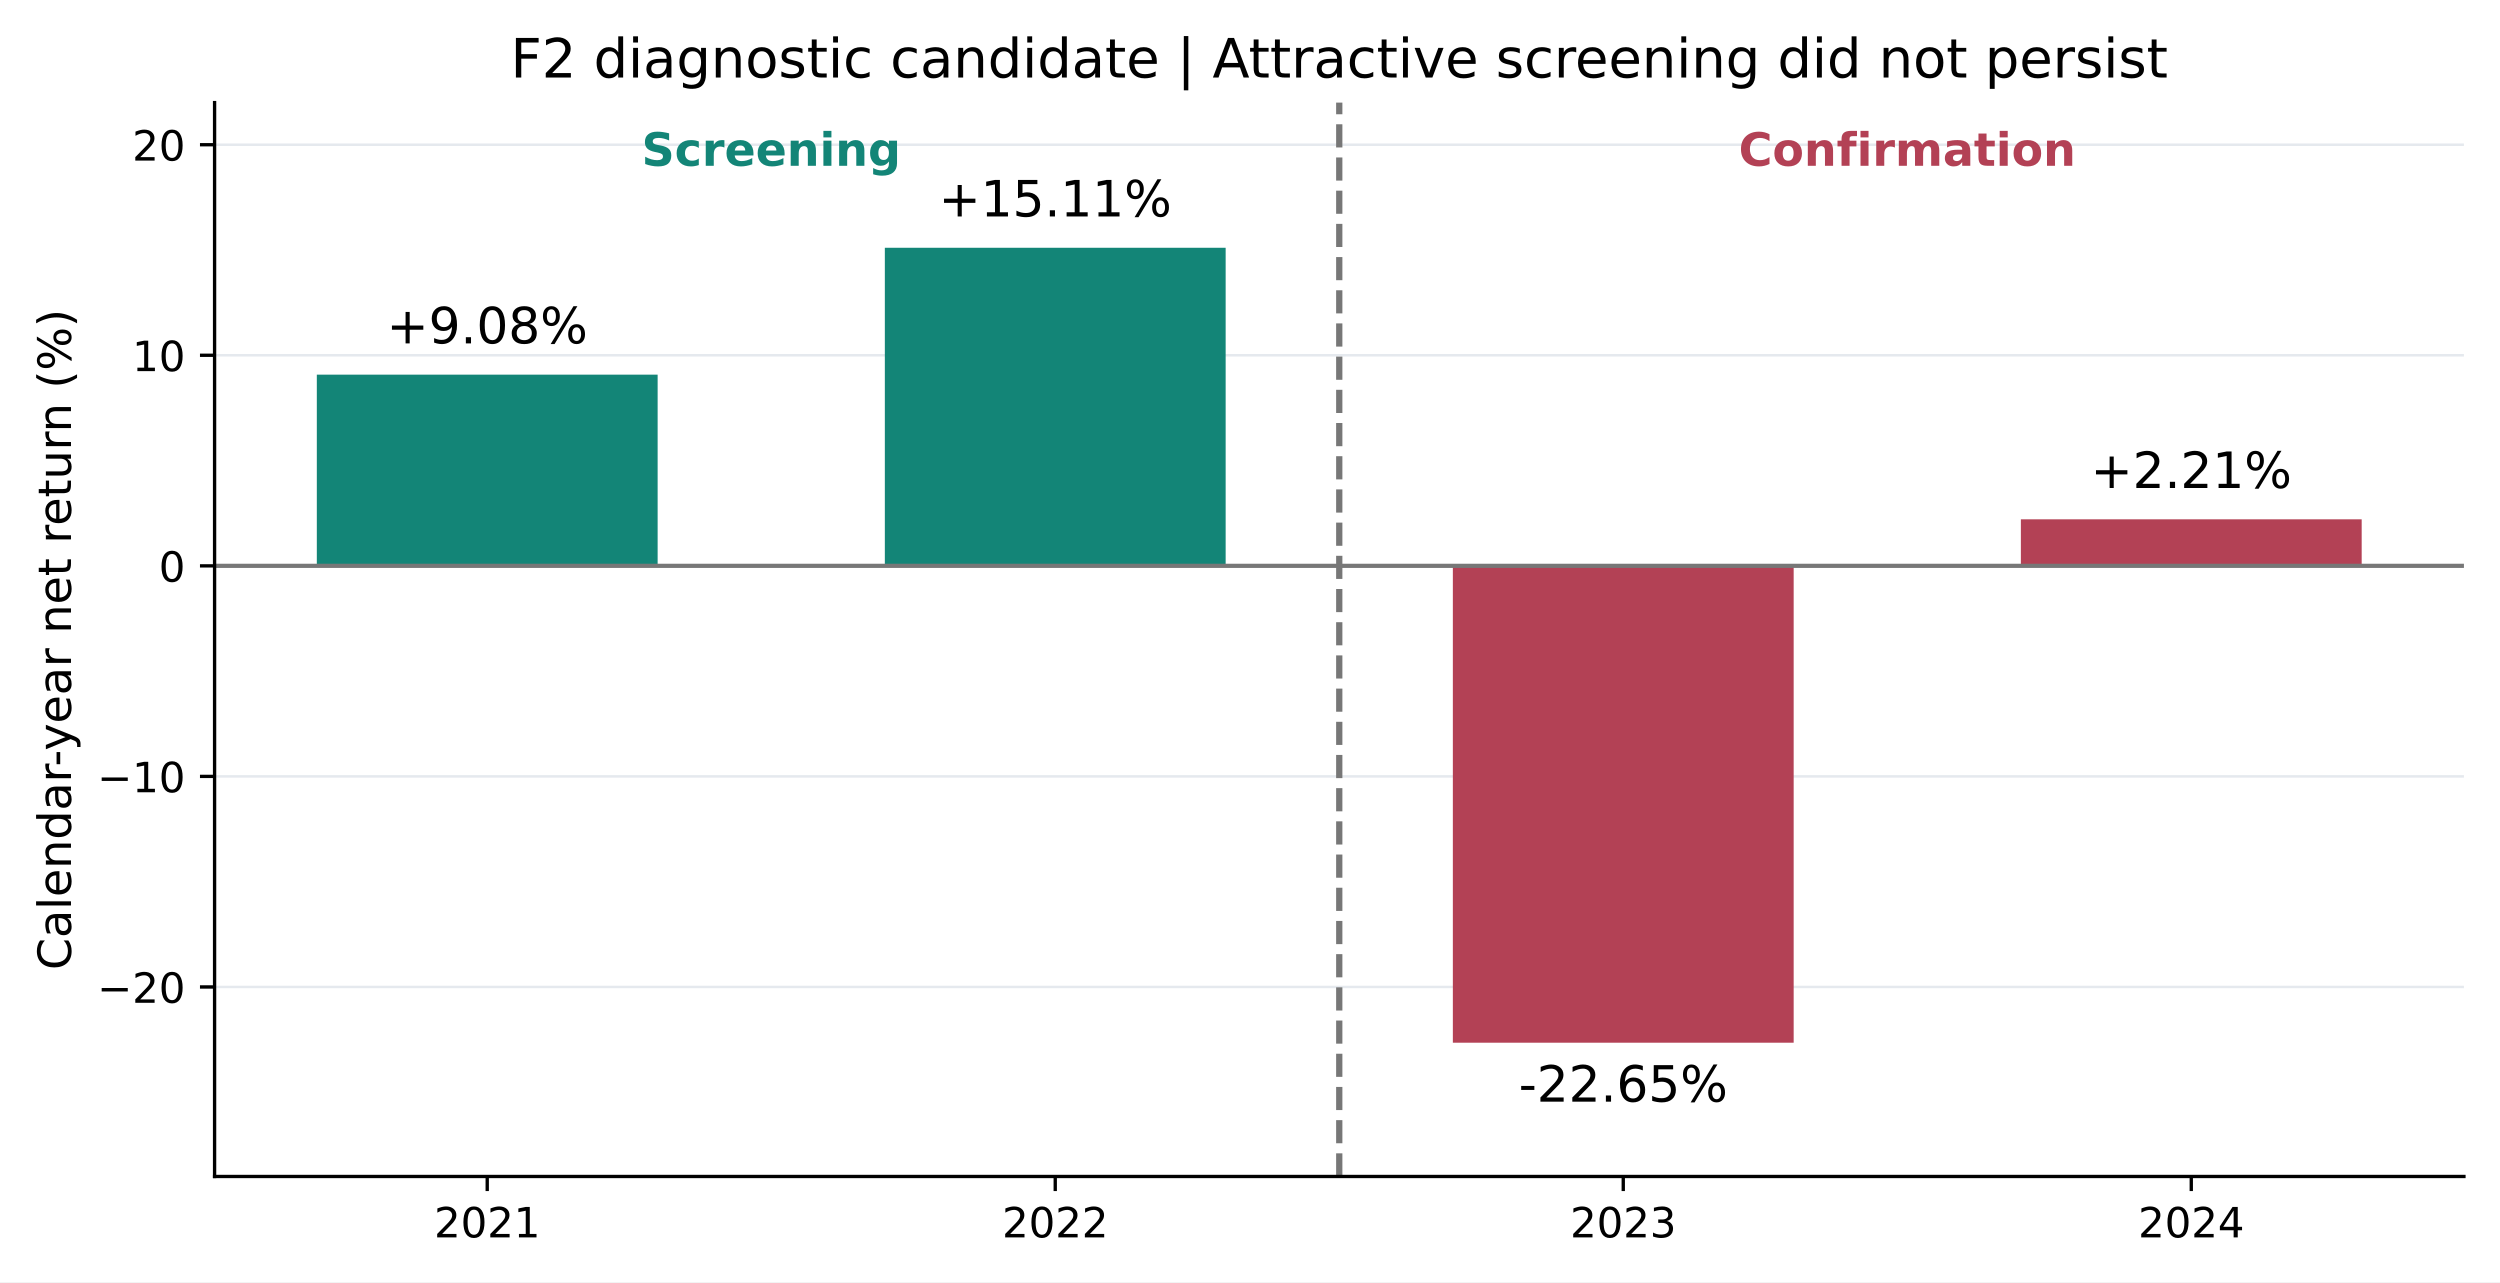
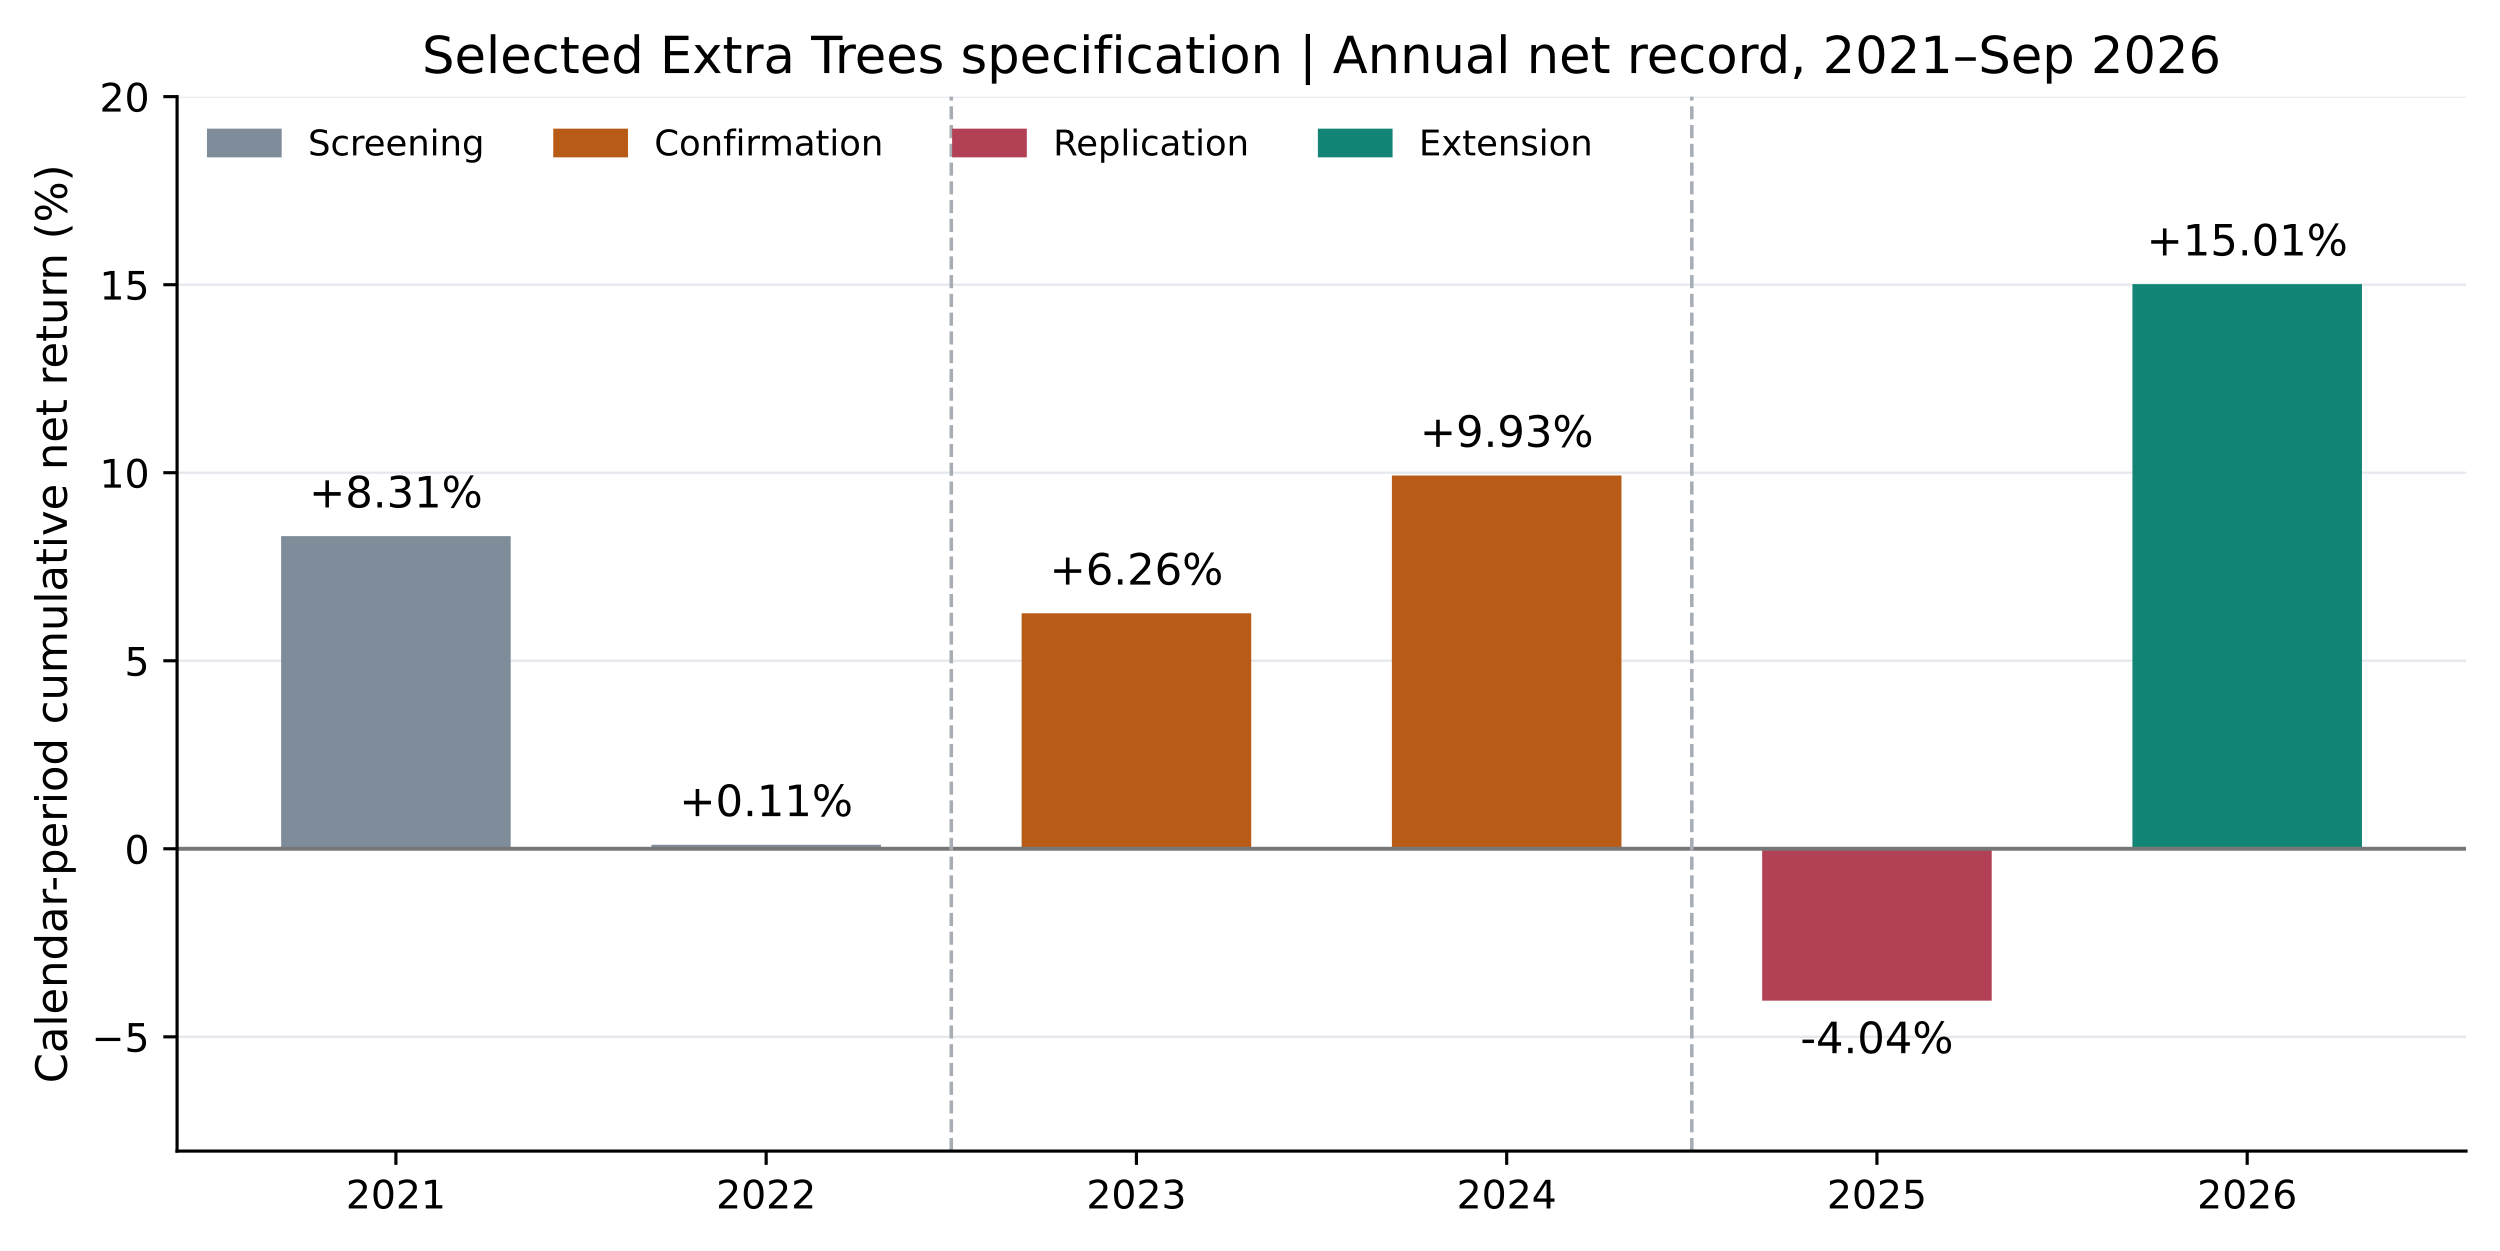
- <svg xmlns="http://www.w3.org/2000/svg" xmlns:xlink="http://www.w3.org/1999/xlink" width="598.735pt" height="307.077pt" viewBox="0 0 598.735 307.077" version="1.1">
+ <svg xmlns="http://www.w3.org/2000/svg" xmlns:xlink="http://www.w3.org/1999/xlink" width="635.716pt" height="318.021pt" viewBox="0 0 635.716 318.021" version="1.1">
  <defs>
    <style type="text/css">*{stroke-linejoin: round; stroke-linecap: butt}</style>
  </defs>
  <g id="figure_1">
    <g id="patch_1">
-       <path d="M 0 307.077  L 598.735 307.077  L 598.735 0  L 0 0  z " style="fill: #ffffff" />
+       <path d="M 0 318.021  L 635.716 318.021  L 635.716 0  L 0 0  z " style="fill: #ffffff" />
    </g>
    <g id="axes_1">
      <g id="patch_2">
-         <path d="M 51.391 281.759  L 590.095 281.759  L 590.095 24.575  L 51.391 24.575  z " style="fill: #ffffff" />
+         <path d="M 45.028 292.703  L 627.076 292.703  L 627.076 24.575  L 45.028 24.575  z " style="fill: #ffffff" />
      </g>
      <g id="matplotlib.axis_1">
        <g id="xtick_1">
          <g id="line2d_1">
            <defs>
-               <path id="me8160b39b0" d="M 0 0  L 0 3.5  " style="stroke: #000000; stroke-width: 0.8" />
+               <path id="m2c3099b035" d="M 0 0  L 0 3.5  " style="stroke: #000000; stroke-width: 0.8" />
            </defs>
            <g>
-               <use xlink:href="#me8160b39b0" x="116.688" y="281.759" style="stroke: #000000; stroke-width: 0.8" />
+               <use xlink:href="#m2c3099b035" x="100.672" y="292.703" style="stroke: #000000; stroke-width: 0.8" />
            </g>
          </g>
          <g id="text_1">
-             <text style="font-size: 10px; font-family: 'DejaVu Sans'; text-anchor: middle" x="116.688" y="296.357" transform="rotate(-0 116.6881 296.3573)">2021</text>
+             <text style="font-size: 10px; font-family: 'DejaVu Sans'; text-anchor: middle" x="100.672" y="307.301" transform="rotate(-0 100.672 307.3013)">2021</text>
          </g>
        </g>
        <g id="xtick_2">
          <g id="line2d_2">
            <g>
-               <use xlink:href="#me8160b39b0" x="252.724" y="281.759" style="stroke: #000000; stroke-width: 0.8" />
+               <use xlink:href="#m2c3099b035" x="194.824" y="292.703" style="stroke: #000000; stroke-width: 0.8" />
            </g>
          </g>
          <g id="text_2">
-             <text style="font-size: 10px; font-family: 'DejaVu Sans'; text-anchor: middle" x="252.724" y="296.357" transform="rotate(-0 252.7244 296.3573)">2022</text>
+             <text style="font-size: 10px; font-family: 'DejaVu Sans'; text-anchor: middle" x="194.824" y="307.301" transform="rotate(-0 194.824 307.3013)">2022</text>
          </g>
        </g>
        <g id="xtick_3">
          <g id="line2d_3">
            <g>
-               <use xlink:href="#me8160b39b0" x="388.761" y="281.759" style="stroke: #000000; stroke-width: 0.8" />
+               <use xlink:href="#m2c3099b035" x="288.976" y="292.703" style="stroke: #000000; stroke-width: 0.8" />
            </g>
          </g>
          <g id="text_3">
-             <text style="font-size: 10px; font-family: 'DejaVu Sans'; text-anchor: middle" x="388.761" y="296.357" transform="rotate(-0 388.7608 296.3573)">2023</text>
+             <text style="font-size: 10px; font-family: 'DejaVu Sans'; text-anchor: middle" x="288.976" y="307.301" transform="rotate(-0 288.9761 307.3013)">2023</text>
          </g>
        </g>
        <g id="xtick_4">
          <g id="line2d_4">
            <g>
-               <use xlink:href="#me8160b39b0" x="524.797" y="281.759" style="stroke: #000000; stroke-width: 0.8" />
+               <use xlink:href="#m2c3099b035" x="383.128" y="292.703" style="stroke: #000000; stroke-width: 0.8" />
            </g>
          </g>
          <g id="text_4">
-             <text style="font-size: 10px; font-family: 'DejaVu Sans'; text-anchor: middle" x="524.797" y="296.357" transform="rotate(-0 524.7972 296.3573)">2024</text>
+             <text style="font-size: 10px; font-family: 'DejaVu Sans'; text-anchor: middle" x="383.128" y="307.301" transform="rotate(-0 383.1282 307.3013)">2024</text>
+           </g>
+         </g>
+         <g id="xtick_5">
+           <g id="line2d_5">
+             <g>
+               <use xlink:href="#m2c3099b035" x="477.28" y="292.703" style="stroke: #000000; stroke-width: 0.8" />
+             </g>
+           </g>
+           <g id="text_5">
+             <text style="font-size: 10px; font-family: 'DejaVu Sans'; text-anchor: middle" x="477.28" y="307.301" transform="rotate(-0 477.2802 307.3013)">2025</text>
+           </g>
+         </g>
+         <g id="xtick_6">
+           <g id="line2d_6">
+             <g>
+               <use xlink:href="#m2c3099b035" x="571.432" y="292.703" style="stroke: #000000; stroke-width: 0.8" />
+             </g>
+           </g>
+           <g id="text_6">
+             <text style="font-size: 10px; font-family: 'DejaVu Sans'; text-anchor: middle" x="571.432" y="307.301" transform="rotate(-0 571.4323 307.3013)">2026</text>
          </g>
        </g>
      </g>
      <g id="matplotlib.axis_2">
        <g id="ytick_1">
-           <g id="line2d_5">
-             <path d="M 51.391 236.373  L 590.095 236.373  " clip-path="url(#p42a6448eeb)" style="fill: none; stroke: #e5e9ee; stroke-width: 0.6; stroke-linecap: square" />
-           </g>
-           <g id="line2d_6">
+           <g id="line2d_7">
+             <path d="M 45.028 263.647  L 627.076 263.647  " clip-path="url(#p30f60560a8)" style="fill: none; stroke: #e5e9ee; stroke-width: 0.6; stroke-linecap: square" />
+           </g>
+           <g id="line2d_8">
            <defs>
-               <path id="m943e8b6ccd" d="M 0 0  L -3.5 0  " style="stroke: #000000; stroke-width: 0.8" />
+               <path id="m945b6c5669" d="M 0 0  L -3.5 0  " style="stroke: #000000; stroke-width: 0.8" />
            </defs>
            <g>
-               <use xlink:href="#m943e8b6ccd" x="51.391" y="236.373" style="stroke: #000000; stroke-width: 0.8" />
-             </g>
-           </g>
-           <g id="text_5">
-             <text style="font-size: 10px; font-family: 'DejaVu Sans'; text-anchor: end" x="44.391" y="240.173" transform="rotate(-0 44.39062 240.1727)">−20</text>
+               <use xlink:href="#m945b6c5669" x="45.028" y="263.647" style="stroke: #000000; stroke-width: 0.8" />
+             </g>
+           </g>
+           <g id="text_7">
+             <text style="font-size: 10px; font-family: 'DejaVu Sans'; text-anchor: end" x="38.028" y="267.446" transform="rotate(-0 38.02813 267.446)">−5</text>
          </g>
        </g>
        <g id="ytick_2">
-           <g id="line2d_7">
-             <path d="M 51.391 185.945  L 590.095 185.945  " clip-path="url(#p42a6448eeb)" style="fill: none; stroke: #e5e9ee; stroke-width: 0.6; stroke-linecap: square" />
-           </g>
-           <g id="line2d_8">
-             <g>
-               <use xlink:href="#m943e8b6ccd" x="51.391" y="185.945" style="stroke: #000000; stroke-width: 0.8" />
-             </g>
-           </g>
-           <g id="text_6">
-             <text style="font-size: 10px; font-family: 'DejaVu Sans'; text-anchor: end" x="44.391" y="189.744" transform="rotate(-0 44.39062 189.7444)">−10</text>
+           <g id="line2d_9">
+             <path d="M 45.028 215.832  L 627.076 215.832  " clip-path="url(#p30f60560a8)" style="fill: none; stroke: #e5e9ee; stroke-width: 0.6; stroke-linecap: square" />
+           </g>
+           <g id="line2d_10">
+             <g>
+               <use xlink:href="#m945b6c5669" x="45.028" y="215.832" style="stroke: #000000; stroke-width: 0.8" />
+             </g>
+           </g>
+           <g id="text_8">
+             <text style="font-size: 10px; font-family: 'DejaVu Sans'; text-anchor: end" x="38.028" y="219.632" transform="rotate(-0 38.02813 219.6316)">0</text>
          </g>
        </g>
        <g id="ytick_3">
-           <g id="line2d_9">
-             <path d="M 51.391 135.517  L 590.095 135.517  " clip-path="url(#p42a6448eeb)" style="fill: none; stroke: #e5e9ee; stroke-width: 0.6; stroke-linecap: square" />
-           </g>
-           <g id="line2d_10">
-             <g>
-               <use xlink:href="#m943e8b6ccd" x="51.391" y="135.517" style="stroke: #000000; stroke-width: 0.8" />
-             </g>
-           </g>
-           <g id="text_7">
-             <text style="font-size: 10px; font-family: 'DejaVu Sans'; text-anchor: end" x="44.391" y="139.316" transform="rotate(-0 44.39062 139.3162)">0</text>
+           <g id="line2d_11">
+             <path d="M 45.028 168.018  L 627.076 168.018  " clip-path="url(#p30f60560a8)" style="fill: none; stroke: #e5e9ee; stroke-width: 0.6; stroke-linecap: square" />
+           </g>
+           <g id="line2d_12">
+             <g>
+               <use xlink:href="#m945b6c5669" x="45.028" y="168.018" style="stroke: #000000; stroke-width: 0.8" />
+             </g>
+           </g>
+           <g id="text_9">
+             <text style="font-size: 10px; font-family: 'DejaVu Sans'; text-anchor: end" x="38.028" y="171.817" transform="rotate(-0 38.02813 171.8172)">5</text>
          </g>
        </g>
        <g id="ytick_4">
-           <g id="line2d_11">
-             <path d="M 51.391 85.089  L 590.095 85.089  " clip-path="url(#p42a6448eeb)" style="fill: none; stroke: #e5e9ee; stroke-width: 0.6; stroke-linecap: square" />
-           </g>
-           <g id="line2d_12">
-             <g>
-               <use xlink:href="#m943e8b6ccd" x="51.391" y="85.089" style="stroke: #000000; stroke-width: 0.8" />
-             </g>
-           </g>
-           <g id="text_8">
-             <text style="font-size: 10px; font-family: 'DejaVu Sans'; text-anchor: end" x="44.391" y="88.888" transform="rotate(-0 44.39062 88.88795)">10</text>
+           <g id="line2d_13">
+             <path d="M 45.028 120.204  L 627.076 120.204  " clip-path="url(#p30f60560a8)" style="fill: none; stroke: #e5e9ee; stroke-width: 0.6; stroke-linecap: square" />
+           </g>
+           <g id="line2d_14">
+             <g>
+               <use xlink:href="#m945b6c5669" x="45.028" y="120.204" style="stroke: #000000; stroke-width: 0.8" />
+             </g>
+           </g>
+           <g id="text_10">
+             <text style="font-size: 10px; font-family: 'DejaVu Sans'; text-anchor: end" x="38.028" y="124.003" transform="rotate(-0 38.02813 124.0028)">10</text>
          </g>
        </g>
        <g id="ytick_5">
-           <g id="line2d_13">
-             <path d="M 51.391 34.66  L 590.095 34.66  " clip-path="url(#p42a6448eeb)" style="fill: none; stroke: #e5e9ee; stroke-width: 0.6; stroke-linecap: square" />
-           </g>
-           <g id="line2d_14">
-             <g>
-               <use xlink:href="#m943e8b6ccd" x="51.391" y="34.66" style="stroke: #000000; stroke-width: 0.8" />
-             </g>
-           </g>
-           <g id="text_9">
-             <text style="font-size: 10px; font-family: 'DejaVu Sans'; text-anchor: end" x="44.391" y="38.46" transform="rotate(-0 44.39062 38.45971)">20</text>
-           </g>
-         </g>
-         <g id="text_10">
-           <text style="font-size: 11px; font-family: 'DejaVu Sans'; text-anchor: middle" x="16.998" y="153.167" transform="rotate(-90 16.99828 153.1668)">Calendar-year net return (%)</text>
+           <g id="line2d_15">
+             <path d="M 45.028 72.389  L 627.076 72.389  " clip-path="url(#p30f60560a8)" style="fill: none; stroke: #e5e9ee; stroke-width: 0.6; stroke-linecap: square" />
+           </g>
+           <g id="line2d_16">
+             <g>
+               <use xlink:href="#m945b6c5669" x="45.028" y="72.389" style="stroke: #000000; stroke-width: 0.8" />
+             </g>
+           </g>
+           <g id="text_11">
+             <text style="font-size: 10px; font-family: 'DejaVu Sans'; text-anchor: end" x="38.028" y="76.188" transform="rotate(-0 38.02813 76.18845)">15</text>
+           </g>
+         </g>
+         <g id="ytick_6">
+           <g id="line2d_17">
+             <path d="M 45.028 24.575  L 627.076 24.575  " clip-path="url(#p30f60560a8)" style="fill: none; stroke: #e5e9ee; stroke-width: 0.6; stroke-linecap: square" />
+           </g>
+           <g id="line2d_18">
+             <g>
+               <use xlink:href="#m945b6c5669" x="45.028" y="24.575" style="stroke: #000000; stroke-width: 0.8" />
+             </g>
+           </g>
+           <g id="text_12">
+             <text style="font-size: 10px; font-family: 'DejaVu Sans'; text-anchor: end" x="38.028" y="28.374" transform="rotate(-0 38.02813 28.37406)">20</text>
+           </g>
+         </g>
+         <g id="text_13">
+           <text style="font-size: 11px; font-family: 'DejaVu Sans'; text-anchor: middle" x="16.998" y="158.639" transform="rotate(-90 16.99828 158.6388)">Calendar-period cumulative net return (%)</text>
        </g>
      </g>
      <g id="patch_3">
-         <path d="M 75.877 135.517  L 157.499 135.517  L 157.499 89.726  L 75.877 89.726  z " clip-path="url(#p42a6448eeb)" style="fill: #138577" />
+         <path d="M 71.485 215.832  L 129.859 215.832  L 129.859 136.329  L 71.485 136.329  z " clip-path="url(#p30f60560a8)" style="fill: #7f8c9a" />
      </g>
      <g id="patch_4">
-         <path d="M 211.914 135.517  L 293.535 135.517  L 293.535 59.339  L 211.914 59.339  z " clip-path="url(#p42a6448eeb)" style="fill: #138577" />
+         <path d="M 165.637 215.832  L 224.011 215.832  L 224.011 214.815  L 165.637 214.815  z " clip-path="url(#p30f60560a8)" style="fill: #7f8c9a" />
      </g>
      <g id="patch_5">
-         <path d="M 347.95 135.517  L 429.572 135.517  L 429.572 249.722  L 347.95 249.722  z " clip-path="url(#p42a6448eeb)" style="fill: #b34155" />
+         <path d="M 259.789 215.832  L 318.163 215.832  L 318.163 155.949  L 259.789 155.949  z " clip-path="url(#p30f60560a8)" style="fill: #b75b16" />
      </g>
      <g id="patch_6">
-         <path d="M 483.986 135.517  L 565.608 135.517  L 565.608 124.373  L 483.986 124.373  z " clip-path="url(#p42a6448eeb)" style="fill: #b34155" />
-       </g>
-       <g id="line2d_15">
-         <path d="M 51.391 135.517  L 590.095 135.517  " clip-path="url(#p42a6448eeb)" style="fill: none; stroke: #777777; stroke-linecap: square" />
-       </g>
-       <g id="line2d_16">
-         <path d="M 320.743 281.759  L 320.743 24.575  " clip-path="url(#p42a6448eeb)" style="fill: none; stroke-dasharray: 5.55,2.4; stroke-dashoffset: 0; stroke: #777777; stroke-width: 1.5" />
+         <path d="M 353.941 215.832  L 412.315 215.832  L 412.315 120.915  L 353.941 120.915  z " clip-path="url(#p30f60560a8)" style="fill: #b75b16" />
      </g>
      <g id="patch_7">
-         <path d="M 51.391 281.759  L 51.391 24.575  " style="fill: none; stroke: #000000; stroke-width: 0.8; stroke-linejoin: miter; stroke-linecap: square" />
+         <path d="M 448.093 215.832  L 506.467 215.832  L 506.467 254.451  L 448.093 254.451  z " clip-path="url(#p30f60560a8)" style="fill: #b34155" />
      </g>
      <g id="patch_8">
-         <path d="M 51.391 281.759  L 590.095 281.759  " style="fill: none; stroke: #000000; stroke-width: 0.8; stroke-linejoin: miter; stroke-linecap: square" />
-       </g>
-       <g id="text_11">
-         <text style="font-size: 12px; font-family: 'DejaVu Sans'; text-anchor: middle" x="116.688" y="82.231" transform="rotate(-0 116.6881 82.23061)">+9.08%</text>
-       </g>
-       <g id="text_12">
-         <text style="font-size: 12px; font-family: 'DejaVu Sans'; text-anchor: middle" x="252.724" y="51.843" transform="rotate(-0 252.7244 51.84341)">+15.11%</text>
-       </g>
-       <g id="text_13">
-         <text style="font-size: 12px; font-family: 'DejaVu Sans'; text-anchor: middle" x="388.761" y="263.84" transform="rotate(-0 388.7608 263.84)">-22.65%</text>
+         <path d="M 542.245 215.832  L 600.619 215.832  L 600.619 72.254  L 542.245 72.254  z " clip-path="url(#p30f60560a8)" style="fill: #138577" />
+       </g>
+       <g id="line2d_19">
+         <path d="M 45.028 215.832  L 627.076 215.832  " clip-path="url(#p30f60560a8)" style="fill: none; stroke: #777777; stroke-linecap: square" />
+       </g>
+       <g id="line2d_20">
+         <path d="M 241.9 292.703  L 241.9 24.575  " clip-path="url(#p30f60560a8)" style="fill: none; stroke-dasharray: 3.33,1.44; stroke-dashoffset: 0; stroke: #a7adb4; stroke-width: 0.9" />
+       </g>
+       <g id="line2d_21">
+         <path d="M 430.204 292.703  L 430.204 24.575  " clip-path="url(#p30f60560a8)" style="fill: none; stroke-dasharray: 3.33,1.44; stroke-dashoffset: 0; stroke: #a7adb4; stroke-width: 0.9" />
+       </g>
+       <g id="patch_9">
+         <path d="M 45.028 292.703  L 45.028 24.575  " style="fill: none; stroke: #000000; stroke-width: 0.8; stroke-linejoin: miter; stroke-linecap: square" />
+       </g>
+       <g id="patch_10">
+         <path d="M 45.028 292.703  L 627.076 292.703  " style="fill: none; stroke: #000000; stroke-width: 0.8; stroke-linejoin: miter; stroke-linecap: square" />
      </g>
      <g id="text_14">
-         <text style="font-size: 12px; font-family: 'DejaVu Sans'; text-anchor: middle" x="524.797" y="116.877" transform="rotate(-0 524.7972 116.8771)">+2.21%</text>
+         <text style="font-size: 11px; font-family: 'DejaVu Sans'; text-anchor: middle" x="100.672" y="129.041" transform="rotate(-0 100.672 129.0409)">+8.31%</text>
      </g>
      <g id="text_15">
-         <text style="font-weight: 700; font-size: 11px; font-family: 'DejaVu Sans'; text-anchor: middle; fill: #138577" x="184.706" y="39.703" transform="rotate(-0 184.7063 39.70331)">Screening</text>
+         <text style="font-size: 11px; font-family: 'DejaVu Sans'; text-anchor: middle" x="194.824" y="207.527" transform="rotate(-0 194.824 207.5269)">+0.11%</text>
      </g>
      <g id="text_16">
-         <text style="font-weight: 700; font-size: 11px; font-family: 'DejaVu Sans'; text-anchor: middle; fill: #b34155" x="456.779" y="39.703" transform="rotate(-0 456.779 39.70331)">Confirmation</text>
+         <text style="font-size: 11px; font-family: 'DejaVu Sans'; text-anchor: middle" x="288.976" y="148.661" transform="rotate(-0 288.9761 148.661)">+6.26%</text>
      </g>
      <g id="text_17">
-         <text style="font-size: 13px; font-family: 'DejaVu Sans'; text-anchor: middle" x="320.743" y="18.575" transform="rotate(-0 320.7426 18.57484)">F2 diagnostic candidate | Attractive screening did not persist</text>
+         <text style="font-size: 11px; font-family: 'DejaVu Sans'; text-anchor: middle" x="383.128" y="113.628" transform="rotate(-0 383.1282 113.6277)">+9.93%</text>
+       </g>
+       <g id="text_18">
+         <text style="font-size: 11px; font-family: 'DejaVu Sans'; text-anchor: middle" x="477.28" y="267.81" transform="rotate(-0 477.2802 267.8096)">-4.04%</text>
+       </g>
+       <g id="text_19">
+         <text style="font-size: 11px; font-family: 'DejaVu Sans'; text-anchor: middle" x="571.432" y="64.967" transform="rotate(-0 571.4323 64.96658)">+15.01%</text>
+       </g>
+       <g id="text_20">
+         <text style="font-size: 13px; font-family: 'DejaVu Sans'; text-anchor: middle" x="336.052" y="18.575" transform="rotate(-0 336.0521 18.57484)">Selected Extra Trees specification | Annual net record, 2021–Sep 2026</text>
+       </g>
+       <g id="legend_1">
+         <g id="patch_11">
+           <path d="M 53.128 39.513  L 71.128 39.513  L 71.128 33.213  L 53.128 33.213  z " style="fill: #7f8c9a; stroke: #7f8c9a; stroke-linejoin: miter" />
+         </g>
+         <g id="text_21">
+           <text style="font-size: 9px; font-family: 'DejaVu Sans'; text-anchor: start" x="78.328" y="39.513" transform="rotate(-0 78.32812 39.51344)">Screening</text>
+         </g>
+         <g id="patch_12">
+           <path d="M 141.185 39.513  L 159.185 39.513  L 159.185 33.213  L 141.185 33.213  z " style="fill: #b75b16; stroke: #b75b16; stroke-linejoin: miter" />
+         </g>
+         <g id="text_22">
+           <text style="font-size: 9px; font-family: 'DejaVu Sans'; text-anchor: start" x="166.385" y="39.513" transform="rotate(-0 166.3847 39.51344)">Confirmation</text>
+         </g>
+         <g id="patch_13">
+           <path d="M 242.612 39.513  L 260.612 39.513  L 260.612 33.213  L 242.612 33.213  z " style="fill: #b34155; stroke: #b34155; stroke-linejoin: miter" />
+         </g>
+         <g id="text_23">
+           <text style="font-size: 9px; font-family: 'DejaVu Sans'; text-anchor: start" x="267.812" y="39.513" transform="rotate(-0 267.8119 39.51344)">Replication</text>
+         </g>
+         <g id="patch_14">
+           <path d="M 335.616 39.513  L 353.616 39.513  L 353.616 33.213  L 335.616 33.213  z " style="fill: #138577; stroke: #138577; stroke-linejoin: miter" />
+         </g>
+         <g id="text_24">
+           <text style="font-size: 9px; font-family: 'DejaVu Sans'; text-anchor: start" x="360.816" y="39.513" transform="rotate(-0 360.8156 39.51344)">Extension</text>
+         </g>
      </g>
    </g>
  </g>
  <defs>
-     <clipPath id="p42a6448eeb">
-       <rect x="51.391" y="24.575" width="538.704" height="257.184" />
+     <clipPath id="p30f60560a8">
+       <rect x="45.028" y="24.575" width="582.048" height="268.128" />
    </clipPath>
  </defs>
</svg>
